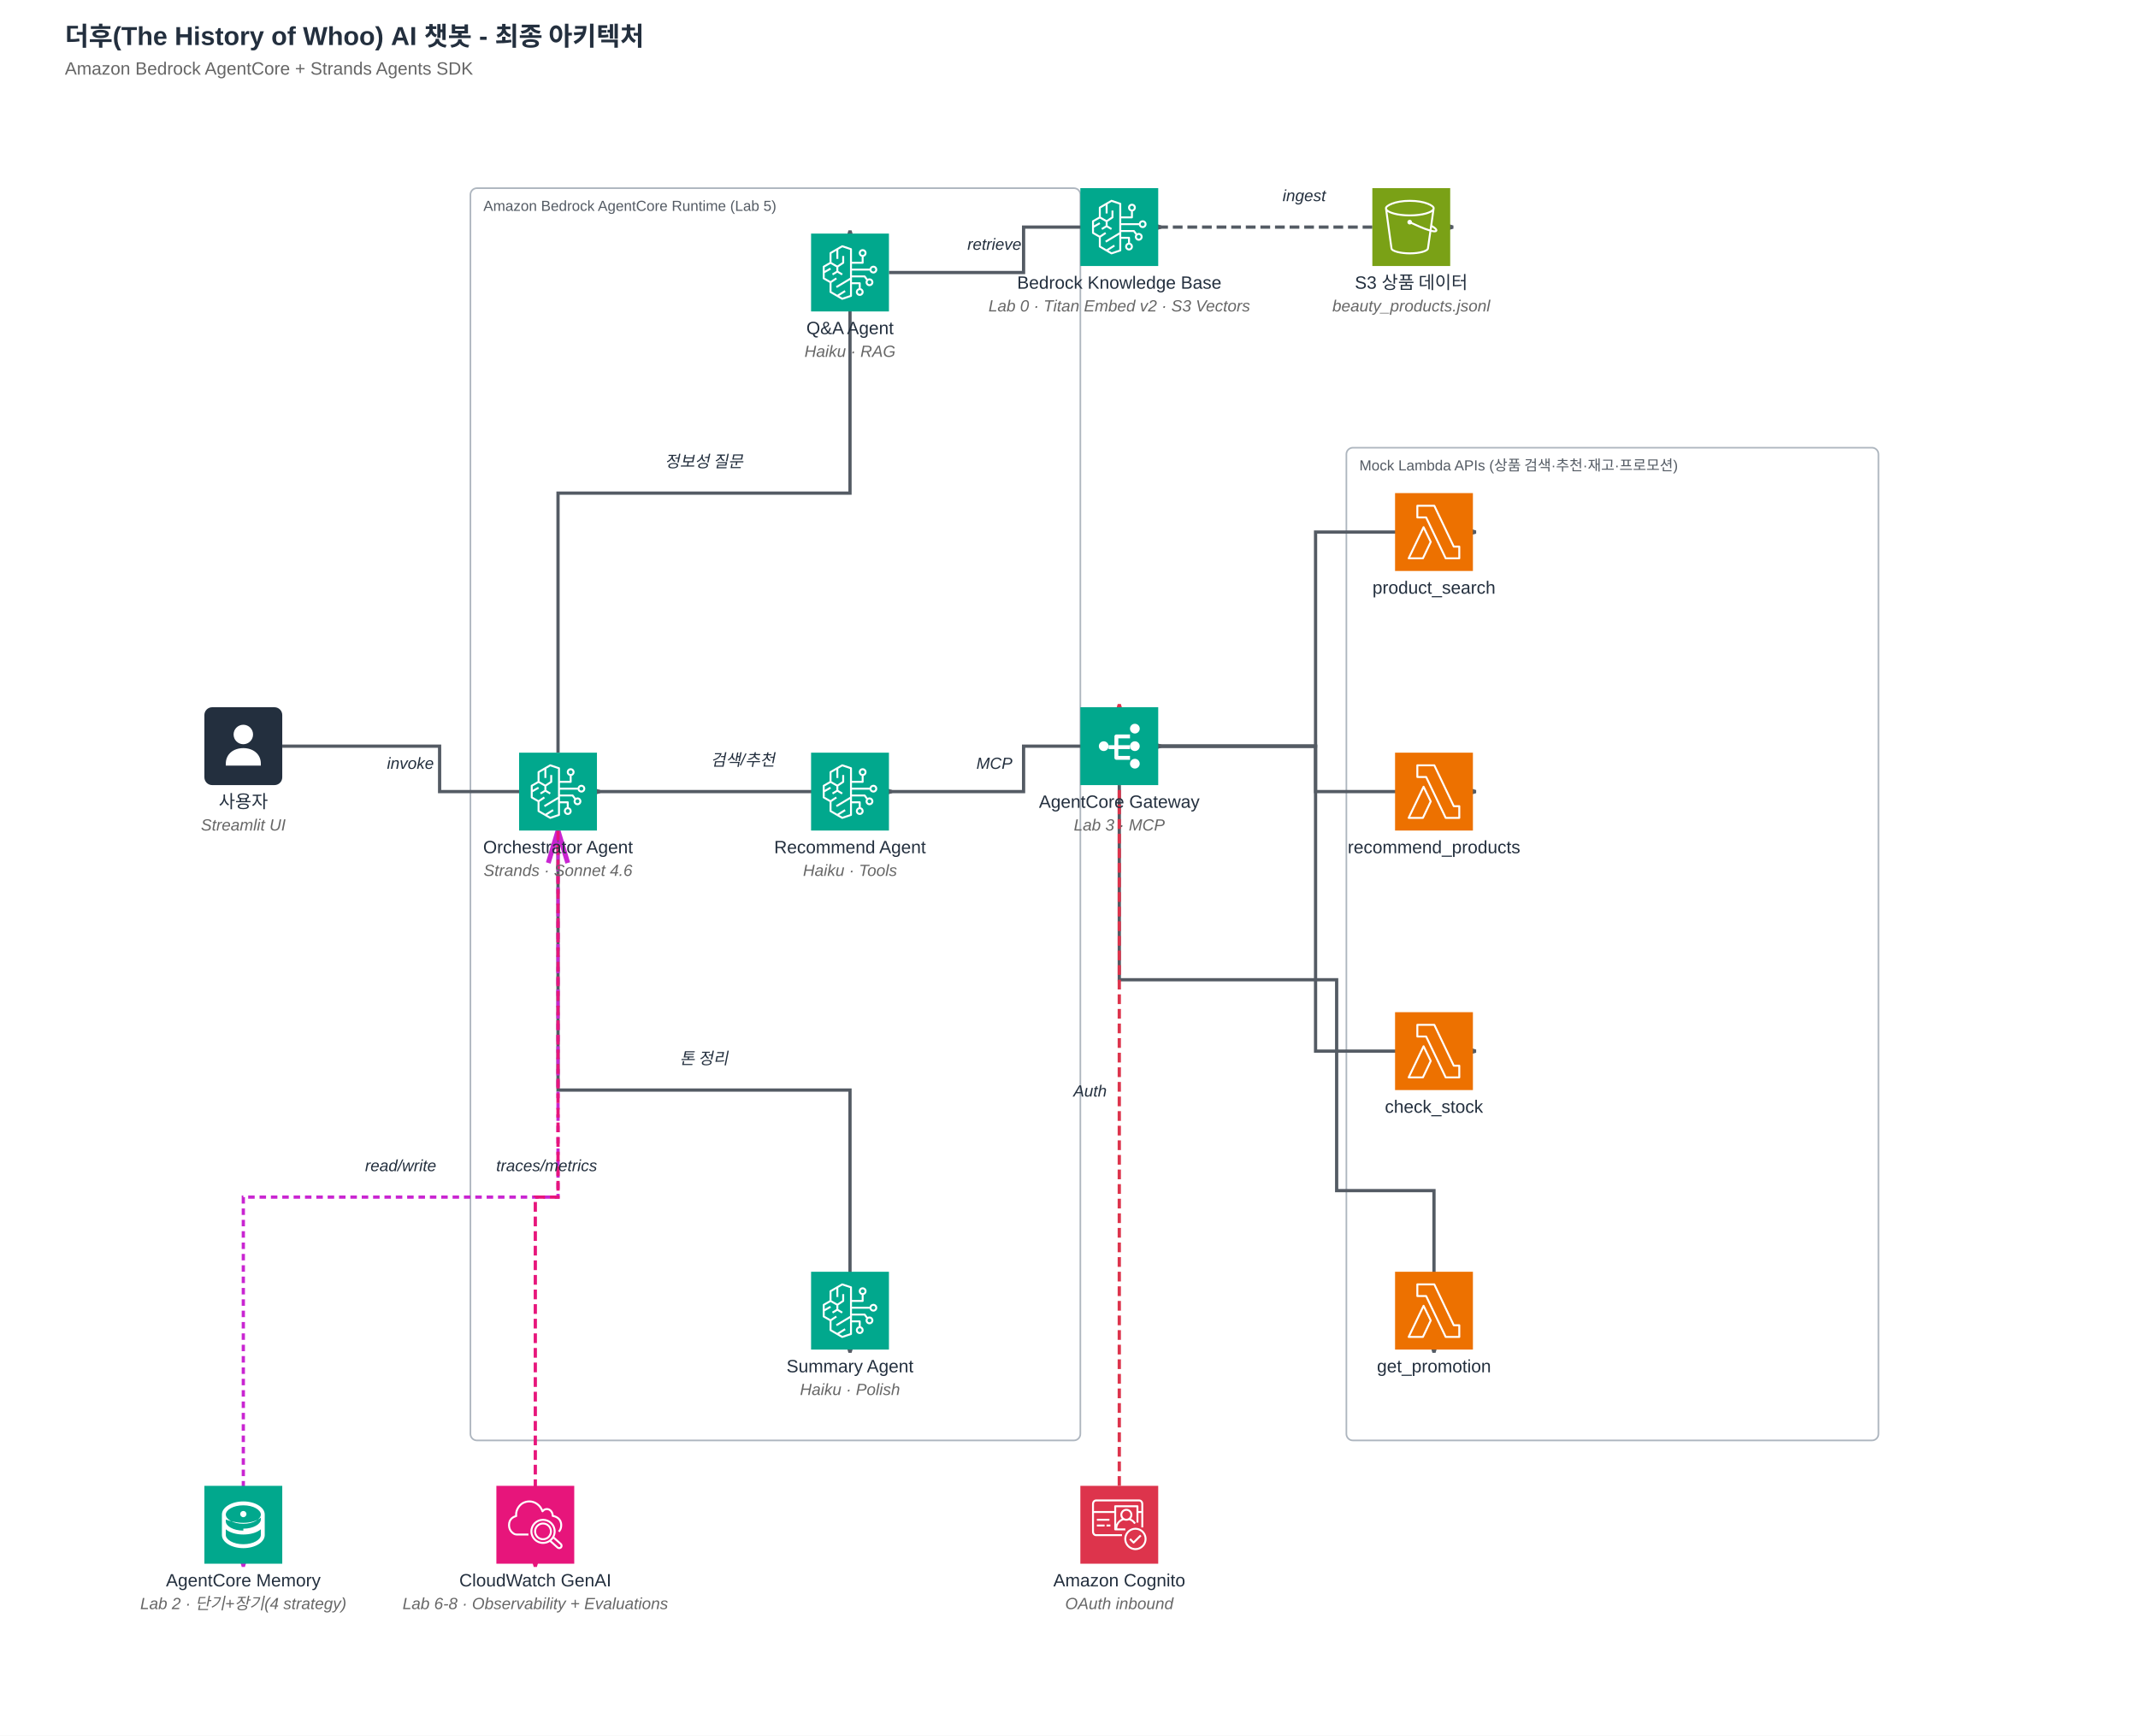
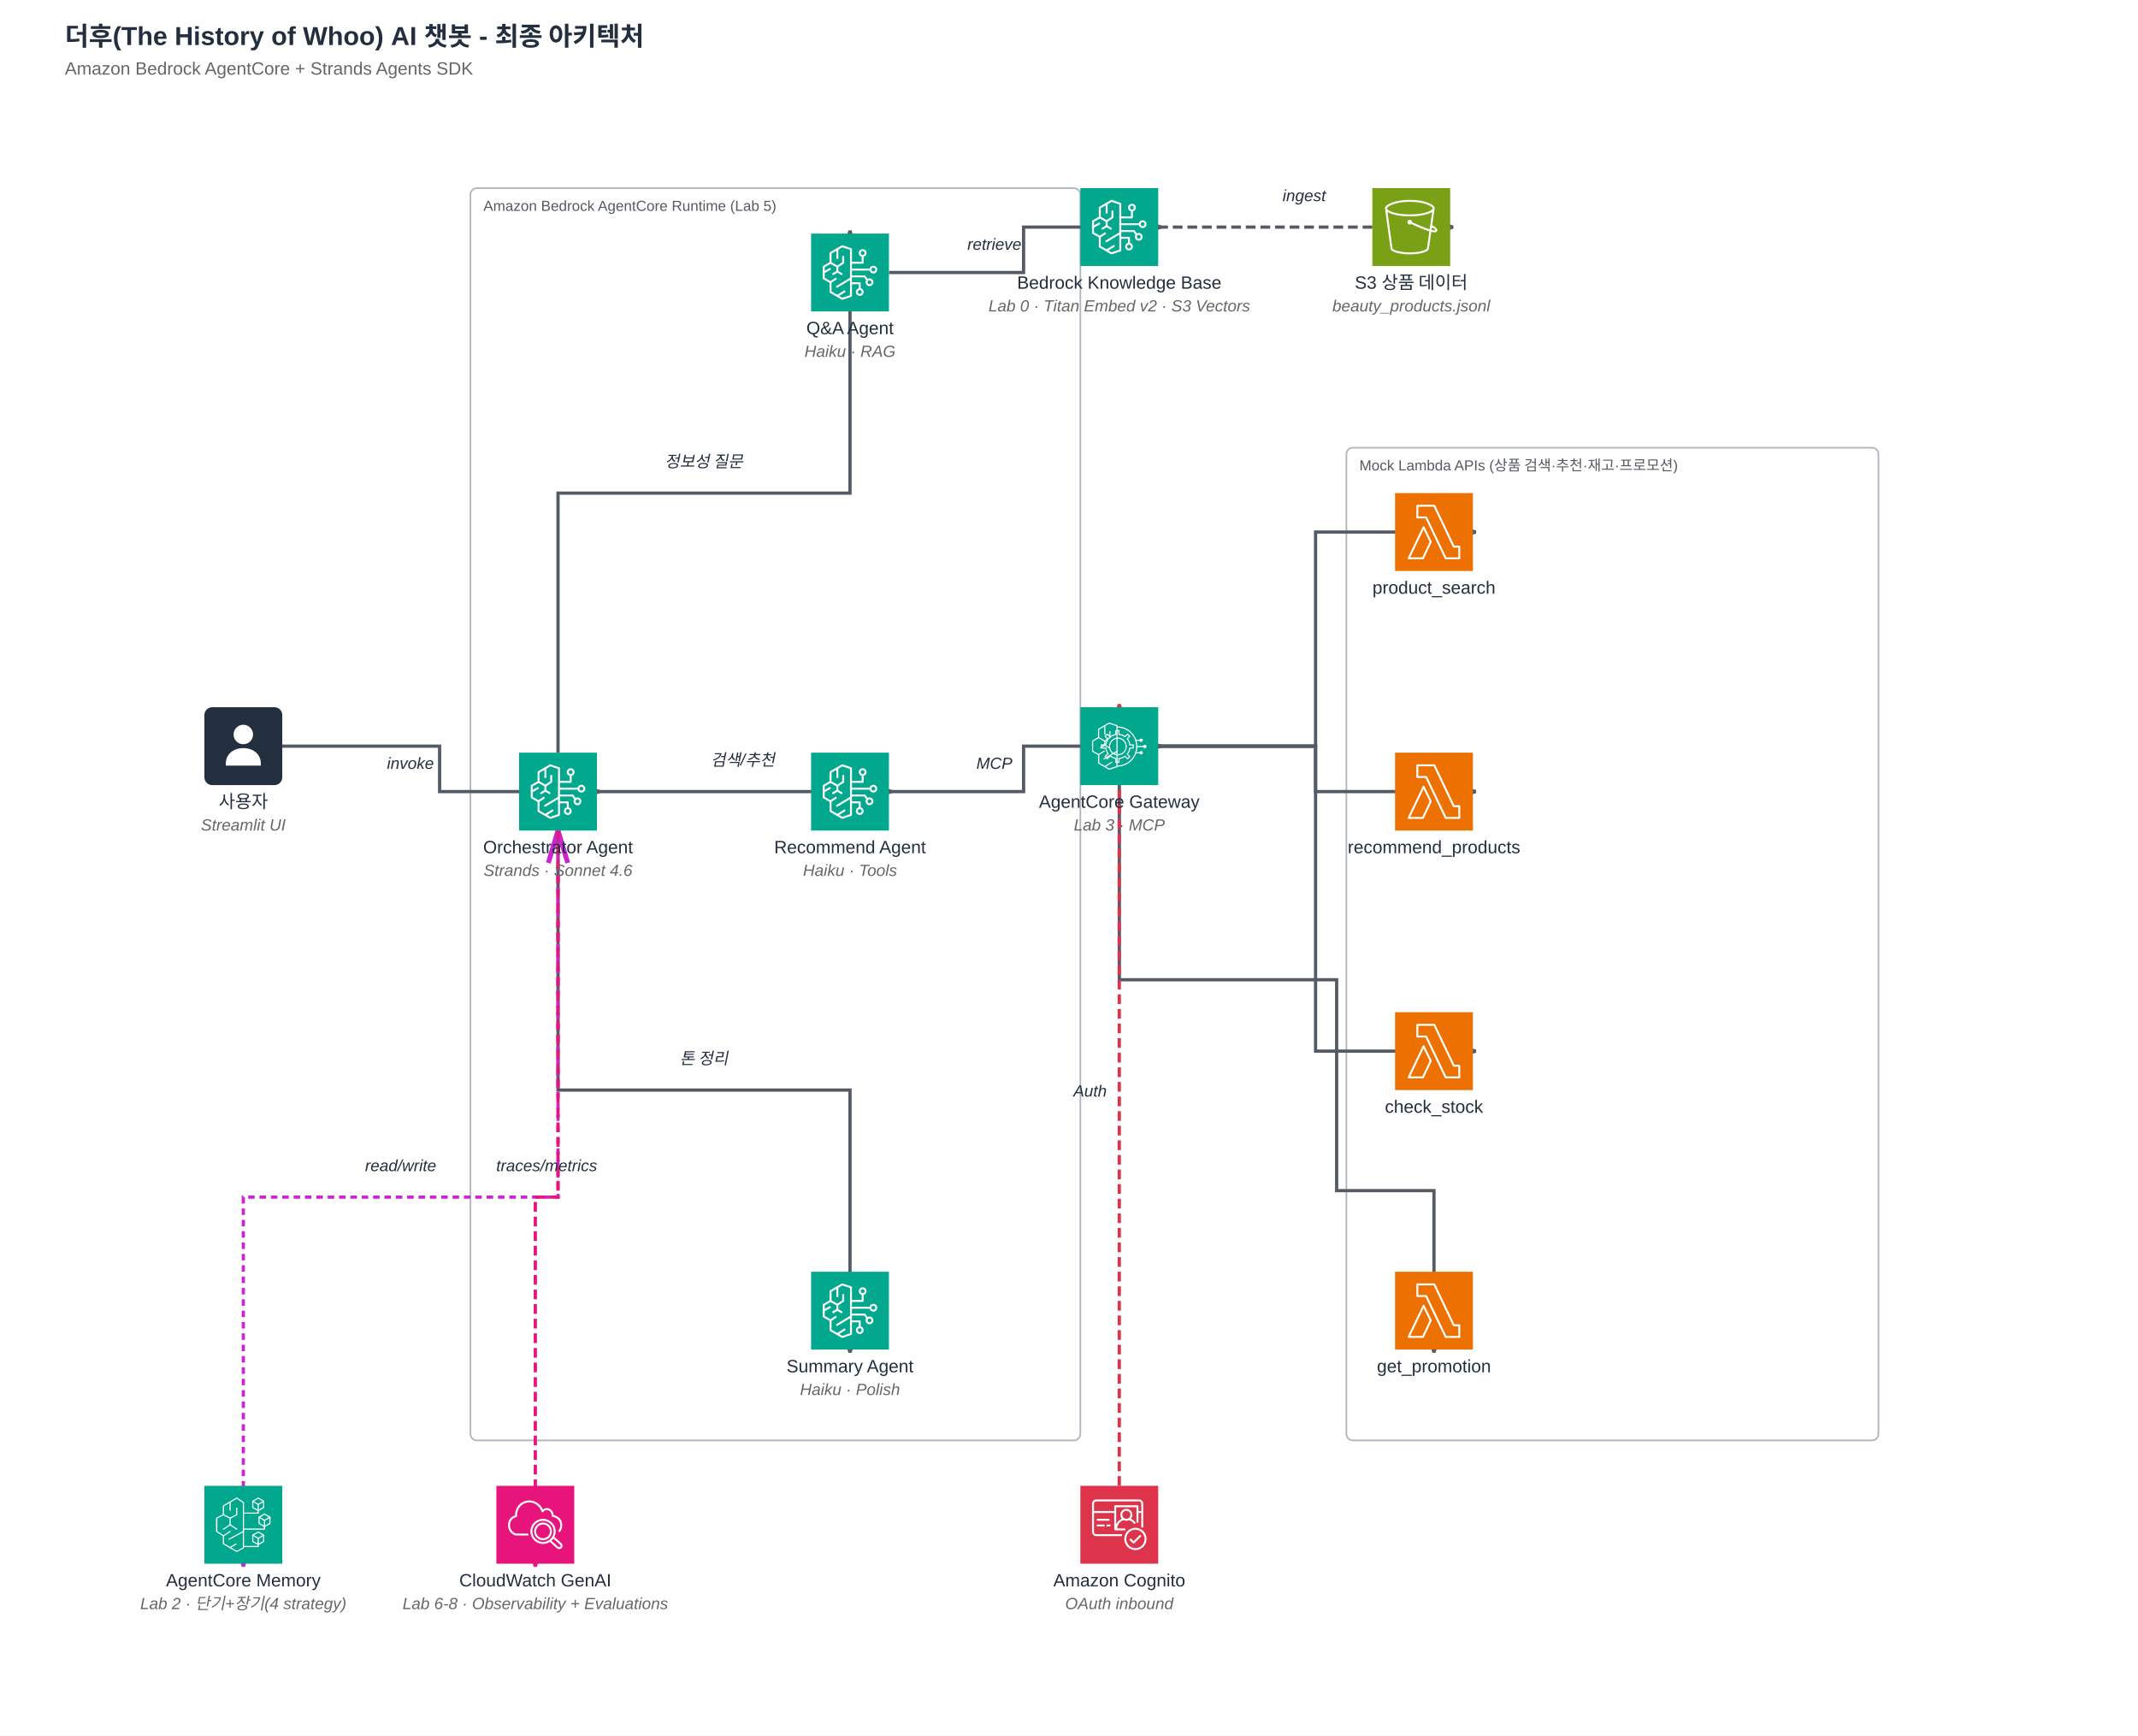
<svg xmlns="http://www.w3.org/2000/svg" viewBox="0 0 1318 1070" width="1318" height="1070">
  <defs>
    <marker id="arrowhead" markerWidth="12" markerHeight="8" refX="11" refY="4" orient="auto" fill="none" stroke="#545B64" stroke-width="1.5">
      <polyline points="1 1, 11 4, 1 7" />
    </marker>
    <marker id="arrowhead-reverse" markerWidth="12" markerHeight="8" refX="1" refY="4" orient="auto" fill="none" stroke="#545B64" stroke-width="1.5">
      <polyline points="11 1, 1 4, 11 7" />
    </marker>
    <marker id="arrowhead-C925D1" markerWidth="12" markerHeight="8" refX="11" refY="4" orient="auto" fill="none" stroke="#C925D1" stroke-width="1.5">
      <polyline points="1 1, 11 4, 1 7" />
    </marker>
    <marker id="arrowhead-C925D1-reverse" markerWidth="12" markerHeight="8" refX="1" refY="4" orient="auto" fill="none" stroke="#C925D1" stroke-width="1.5">
      <polyline points="11 1, 1 4, 11 7" />
    </marker>
    <marker id="arrowhead-DD344C" markerWidth="12" markerHeight="8" refX="11" refY="4" orient="auto" fill="none" stroke="#DD344C" stroke-width="1.5">
      <polyline points="1 1, 11 4, 1 7" />
    </marker>
    <marker id="arrowhead-DD344C-reverse" markerWidth="12" markerHeight="8" refX="1" refY="4" orient="auto" fill="none" stroke="#DD344C" stroke-width="1.5">
      <polyline points="11 1, 1 4, 11 7" />
    </marker>
    <marker id="arrowhead-E7157B" markerWidth="12" markerHeight="8" refX="11" refY="4" orient="auto" fill="none" stroke="#E7157B" stroke-width="1.5">
      <polyline points="1 1, 11 4, 1 7" />
    </marker>
    <marker id="arrowhead-E7157B-reverse" markerWidth="12" markerHeight="8" refX="1" refY="4" orient="auto" fill="none" stroke="#E7157B" stroke-width="1.5">
      <polyline points="11 1, 1 4, 11 7" />
    </marker>
    <symbol id="icon-agentcore-gateway" viewBox="0 0 80 80">
-       <g stroke="none" stroke-width="1" fill="none" fill-rule="evenodd">
-         <rect x="0" y="0" width="80" height="80" fill="#01A88D" />
-         <g fill="#FFFFFF" transform="translate(14 14)">
-           <circle cx="10" cy="26" r="5" />
-           <circle cx="42" cy="8" r="5" />
-           <circle cx="42" cy="26" r="5" />
-           <circle cx="42" cy="44" r="5" />
-           <path d="M15 25h6v-9c0-1.1.9-2 2-2h14v4H25v7h12v4H25v7h12v4H23c-1.1 0-2-.9-2-2v-9h-6v-4z" />
-         </g>
+       <rect x="0" y="0" width="80" height="80" fill="#01A88D" />
+       <g transform="translate(12.00 15.73) scale(0.5715)" stroke-linecap="round">
+         <path d="M45.34 78.18C64.72 78.18 80.43 62.47 80.43 43.09 80.43 23.71 64.72 7.99 45.34 7.99" stroke="#FFFFFF" stroke-width="2" stroke-linejoin="round" fill="none" />
+         <line x1="80.43" y1="43.08" x2="94.95" y2="43.08" stroke="#FFFFFF" stroke-width="2" stroke-linejoin="round" fill="none" />
+         <circle cx="94.95" cy="43.08" r="3.04" fill="#FFFFFF" />
+         <circle cx="88.36" cy="31.81" r="3.04" fill="#FFFFFF" />
+         <circle cx="88.36" cy="54.36" r="3.04" fill="#FFFFFF" />
+         <line x1="78.74" y1="31.81" x2="87.77" y2="31.81" stroke="#FFFFFF" stroke-width="2" stroke-linejoin="round" fill="none" />
+         <line x1="78.74" y1="54.36" x2="87.61" y2="54.36" stroke="#FFFFFF" stroke-width="2" stroke-linejoin="round" fill="none" />
+         <g clip-path="url(#clippath)">
+           <g>
+             <path d="M74.23 45.72 74.23 40.22 68.03 40.22C67.51 36.06 65.81 32.26 63.28 29.17L67.79 24.66 63.9 20.77 59.29 25.38C56.17 23.09 52.42 21.62 48.35 21.26L48.35 14.32 42.85 14.32 42.85 21.47C39.01 22.1 35.51 23.74 32.63 26.1L27.3 20.77 23.41 24.66 28.85 30.1C26.72 33.01 25.29 36.46 24.82 40.22L16.97 40.22 16.97 45.72 24.82 45.72C25.29 49.47 26.72 52.93 28.85 55.84L23.41 61.28 27.3 65.17 32.63 59.84C35.51 62.2 39.02 63.84 42.85 64.47L42.85 71.62 48.35 71.62 48.35 64.68C52.42 64.32 56.17 62.85 59.29 60.56L63.9 65.17 67.79 61.28 63.28 56.77C65.81 53.68 67.5 49.88 68.03 45.72L74.23 45.72Z" stroke="#FFFFFF" stroke-width="2" stroke-linejoin="round" fill="none" />
+             <circle cx="46.42" cy="42.97" r="15.02" stroke="#FFFFFF" stroke-width="2" stroke-linejoin="round" fill="none" />
+           </g>
+         </g>
+         <path d="M44.91 5.6 44.91 79.19 30.83 83.95 11.94 72.83 11.94 57.97 1 51.52 1 33.26 11.8 26.86 11.8 11.96 30.88 1 44.91 5.6Z" stroke="#FFFFFF" stroke-width="2" stroke-linejoin="round" fill="none" />
+         <line x1="22.95" y1="20.94" x2="22.95" y2="5.6" stroke="#FFFFFF" stroke-width="2" stroke-linejoin="round" fill="none" />
+         <line x1="21.43" y1="65.5" x2="45.23" y2="51.48" stroke="#FFFFFF" stroke-width="2" stroke-linejoin="round" fill="none" />
+         <line x1="35.38" y1="71.42" x2="23.17" y2="79.12" stroke="#FFFFFF" stroke-width="2" stroke-linejoin="round" fill="none" />
+         <line x1="21.75" y1="51.48" x2="11.58" y2="57.9" stroke="#FFFFFF" stroke-width="2" stroke-linejoin="round" fill="none" />
+         <path d="M32.18 16.33 32.18 26.86 22.95 33.35 11.8 26.86" stroke="#FFFFFF" stroke-width="2" stroke-linejoin="round" fill="none" />
+         <path d="M15.1 45.44 22.95 40.73 22.95 33.76" stroke="#FFFFFF" stroke-width="2" stroke-linejoin="round" fill="none" />
+         <line x1="30.8" y1="45.44" x2="22.95" y2="40.73" stroke="#FFFFFF" stroke-width="2" stroke-linejoin="round" fill="none" />
      </g>
    </symbol>
    <symbol id="icon-bedrock" viewBox="0 0 80 80">
      <g id="Icon-Architecture/64/Arch_Amazon-Bedrock_64" stroke="none" stroke-width="1" fill="none" fill-rule="evenodd">
        <g id="Icon-Architecture-BG/64/Machine-Learning" fill="#01A88D">
          <rect x="0" y="0" width="80" height="80" id="Rectangle" />
        </g>
        <g id="Icon-Service/64/Amazon-Bedrock_64" fill="#FFFFFF" transform="translate(12 12)">
          <path d="M52 27C50.897 27 50 26.103 50 25 50 23.897 50.897 23 52 23 53.103 23 54 23.897 54 25 54 26.103 53.103 27 52 27L52 27ZM20.113 53.908 16.865 52.014 23.53 47.848 22.47 46.152 14.913 50.875 9 47.426 9 38.535 14.555 34.832 13.445 33.168 7.959 36.825 2 33.42 2 28.58 8.496 24.868 7.504 23.132 2 26.277 2 22.58 8 19.152 14 22.58 14 26.434 9.485 29.143 10.515 30.857 15 28.166 19.485 30.857 20.515 29.143 16 26.434 16 22.535 21.555 18.832C21.833 18.646 22 18.334 22 18L22 11 20 11 20 17.465 14.959 20.825 9 17.42 9 8.574 14 5.658 14 14 16 14 16 4.491 20.113 2.092 28 4.721 28 33.434 13.485 42.143 14.515 43.857 28 35.766 28 51.279 20.113 53.908ZM50 38C50 39.103 49.103 40 48 40 46.897 40 46 39.103 46 38 46 36.897 46.897 36 48 36 49.103 36 50 36.897 50 38L50 38ZM40 48C40 49.103 39.103 50 38 50 36.897 50 36 49.103 36 48 36 46.897 36.897 46 38 46 39.103 46 40 46.897 40 48L40 48ZM39 8C39 6.897 39.897 6 41 6 42.103 6 43 6.897 43 8 43 9.103 42.103 10 41 10 39.897 10 39 9.103 39 8L39 8ZM52 21C50.141 21 48.589 22.28 48.142 24L30 24 30 19 41 19C41.553 19 42 18.552 42 18L42 11.858C43.72 11.411 45 9.858 45 8 45 5.794 43.206 4 41 4 38.794 4 37 5.794 37 8 37 9.858 38.28 11.411 40 11.858L40 17 30 17 30 4C30 3.569 29.725 3.188 29.316 3.051L20.316 0.051C20.042-0.039 19.744-0.009 19.496 0.136L7.496 7.136C7.188 7.315 7 7.645 7 8L7 17.42 0.504 21.132C0.192 21.31 0 21.641 0 22L0 34C0 34.359 0.192 34.69 0.504 34.868L7 38.58 7 48C7 48.355 7.188 48.685 7.496 48.864L19.496 55.864C19.65 55.954 19.825 56 20 56 20.106 56 20.213 55.983 20.316 55.949L29.316 52.949C29.725 52.812 30 52.431 30 52L30 40 37 40 37 44.142C35.28 44.589 34 46.142 34 48 34 50.206 35.794 52 38 52 40.206 52 42 50.206 42 48 42 46.142 40.72 44.589 39 44.142L39 39C39 38.448 38.553 38 38 38L30 38 30 33 42.5 33 44.638 35.85C44.239 36.472 44 37.207 44 38 44 40.206 45.794 42 48 42 50.206 42 52 40.206 52 38 52 35.794 50.206 34 48 34 47.316 34 46.682 34.188 46.119 34.492L43.8 31.4C43.611 31.148 43.314 31 43 31L30 31 30 26 48.142 26C48.589 27.72 50.141 29 52 29 54.206 29 56 27.206 56 25 56 22.794 54.206 21 52 21L52 21Z" id="Fill-1" />
        </g>
      </g>
    </symbol>
    <symbol id="icon-cloudwatch" viewBox="0 0 80 80">
      <g id="Icon-Architecture/64/Arch_Amazon-CloudWatch_64" stroke="none" stroke-width="1" fill="none" fill-rule="evenodd">
        <g id="Icon-Architecture-BG/64/Management-Governance" fill="#E7157B">
          <rect x="0" y="0" width="80" height="80" id="Rectangle" />
        </g>
        <path d="M55.059 46.777C55.059 42.868 51.858 39.688 47.922 39.688 43.987 39.688 40.786 42.868 40.786 46.777 40.786 50.687 43.987 53.867 47.922 53.867 51.858 53.867 55.059 50.687 55.059 46.777M57.07 46.777C57.07 51.788 52.966 55.864 47.922 55.864 42.879 55.864 38.775 51.788 38.775 46.777 38.775 41.767 42.879 37.691 47.922 37.691 52.966 37.691 57.07 41.767 57.07 46.777M65.51 60.474 58.501 54.203C57.935 54.995 57.281 55.717 56.554 56.364L63.553 62.633C64.15 63.169 65.078 63.119 65.618 62.526 66.155 61.932 66.107 61.011 65.51 60.474M47.922 57.662C53.965 57.662 58.88 52.779 58.88 46.777 58.88 40.775 53.965 35.893 47.922 35.893 41.881 35.893 36.965 40.775 36.965 46.777 36.965 52.779 41.881 57.662 47.922 57.662M67.112 63.863C66.426 64.617 65.478 65 64.528 65 63.7 65 62.87 64.708 62.208 64.117L54.931 57.599C52.907 58.897 50.505 59.659 47.922 59.659 40.772 59.659 34.955 53.88 34.955 46.777 34.955 39.675 40.772 33.896 47.922 33.896 55.073 33.896 60.891 39.675 60.891 46.777 60.891 48.815 60.399 50.737 59.547 52.451L66.856 58.991C68.275 60.266 68.39 62.45 67.112 63.863M21.28 29.392C21.28 29.912 21.312 30.429 21.374 30.929 21.409 31.214 21.32 31.498 21.13 31.713 20.978 31.884 20.774 31.997 20.55 32.035 18.079 32.669 14.011 34.588 14.011 40.346 14.011 44.693 16.424 47.093 18.45 48.341 19.141 48.775 19.959 49.005 20.823 49.014L32.945 49.025 32.943 51.022 20.812 51.011C19.566 50.998 18.384 50.661 17.384 50.035 15.377 48.797 12 45.89 12 40.346 12 33.662 16.6 31.192 19.3 30.319 19.28 30.012 19.27 29.702 19.27 29.392 19.27 23.932 22.998 18.27 27.942 16.222 33.724 13.815 39.85 15.008 44.326 19.411 45.714 20.775 46.855 22.432 47.73 24.348 48.906 23.38 50.356 22.846 51.884 22.846 54.886 22.846 58.266 25.11 58.868 30.061 61.68 30.705 67.621 32.955 67.621 40.423 67.621 43.404 66.68 45.867 64.823 47.742L63.39 46.341C64.863 44.853 65.61 42.862 65.61 40.423 65.61 33.891 60.105 32.266 57.737 31.872 57.468 31.827 57.23 31.675 57.076 31.451 56.926 31.236 56.869 30.971 56.914 30.715 56.585 26.66 54.161 24.843 51.884 24.843 50.447 24.843 49.1 25.538 48.187 26.75 47.965 27.044 47.604 27.194 47.234 27.14 46.87 27.086 46.563 26.836 46.437 26.492 45.614 24.226 44.428 22.321 42.912 20.831 39.033 17.015 33.728 15.981 28.717 18.065 24.546 19.792 21.28 24.767 21.28 29.392" id="Amazon-CloudWatch_Icon_64_Squid" fill="#FFFFFF" />
      </g>
    </symbol>
    <symbol id="icon-cognito" viewBox="0 0 80 80">
      <g id="Icon-Architecture/64/Arch_Amazon-Cognito_64" stroke="none" stroke-width="1" fill="none" fill-rule="evenodd">
        <g id="Icon-Architecture-BG/64/Security-Identity-Compliance" fill="#DD344C">
          <rect x="0" y="0" width="80" height="80" id="Rectangle" />
        </g>
        <path d="M16.964 35.808 29.869 35.808 29.869 33.825 16.964 33.825 16.964 35.808ZM61.376 50.231 62.779 51.633 55.407 58.994C55.213 59.187 54.959 59.284 54.706 59.284 54.451 59.284 54.197 59.187 54.004 58.994L50.295 55.291 51.699 53.89 54.706 56.891 61.376 50.231ZM65.944 55.694C65.718 57.557 64.959 59.291 63.747 60.709 62.886 61.716 61.799 62.548 60.604 63.115 59.001 63.876 57.22 64.164 55.446 63.948 53.721 63.738 52.095 63.058 50.74 61.982 48.137 59.916 46.822 56.711 47.222 53.409 47.601 50.288 49.492 47.566 52.28 46.127 53.617 45.438 55.08 45.084 56.57 45.084 56.952 45.084 57.337 45.108 57.721 45.155 60.834 45.534 63.55 47.437 64.981 50.243 65.84 51.926 66.172 53.811 65.944 55.694L65.944 55.694ZM66.75 49.344C65.018 45.948 61.732 43.646 57.962 43.187 55.681 42.908 53.403 43.317 51.369 44.366 47.996 46.106 45.709 49.398 45.251 53.171 44.768 57.161 46.358 61.036 49.505 63.535 51.146 64.837 53.117 65.661 55.205 65.916 55.667 65.972 56.13 66 56.592 66 58.271 66 59.93 65.629 61.456 64.906 62.902 64.22 64.218 63.213 65.257 61.995 66.723 60.28 67.642 58.184 67.915 55.932 68.192 53.657 67.788 51.379 66.75 49.344L66.75 49.344ZM26.891 41.755 30.861 41.755 30.861 39.773 26.891 39.773 26.891 41.755ZM16.964 41.755 24.905 41.755 24.905 39.773 16.964 39.773 16.964 41.755ZM16.106 15.982 60.508 15.982C61.677 15.982 62.628 17.139 62.628 18.561L62.628 25.895 59.65 25.895 59.65 20.939C59.65 20.392 59.206 19.948 58.657 19.948L35.825 19.948C35.276 19.948 34.832 20.392 34.832 20.939L34.832 25.895 13.985 25.895 13.985 18.561C13.985 17.163 14.957 15.982 16.106 15.982L16.106 15.982ZM47.256 25.608C49.561 25.608 51.437 27.461 51.437 29.739 51.437 31.241 50.608 32.623 49.273 33.347 48.007 34.034 46.48 34.025 45.23 33.348 43.901 32.622 43.076 31.24 43.076 29.739 43.076 27.461 44.95 25.608 47.256 25.608L47.256 25.608ZM13.985 47.108 13.985 27.878 34.832 27.878 34.832 44.729C34.832 45.278 35.276 45.721 35.825 45.721L46.203 45.721 46.203 43.738 37.912 43.738C37.998 39.771 40.636 36.344 44.434 35.25 46.189 36.07 48.285 36.078 50.066 35.249 52.229 35.873 54.121 37.318 55.293 39.254L56.992 38.227C55.788 36.243 53.963 34.695 51.846 33.795 52.838 32.694 53.422 31.263 53.422 29.739 53.422 26.368 50.655 23.625 47.256 23.625 43.856 23.625 41.09 26.368 41.09 29.739 41.09 31.257 41.668 32.683 42.654 33.784 40 34.9 37.928 36.992 36.818 39.573L36.818 21.93 57.665 21.93 57.665 37.791 59.65 37.791 59.65 27.878 62.628 27.878 62.629 42.747 64.615 42.747 64.614 18.561C64.614 16.046 62.772 14 60.508 14L16.106 14C13.841 14 12 16.046 12 18.561L12 47.108C12 49.623 13.841 51.668 16.106 51.668L42.774 51.668 42.774 49.686 16.106 49.686C14.957 49.686 13.985 48.506 13.985 47.108L13.985 47.108Z" id="Amazon-Cognito_Icon_64_Squid" fill="#FFFFFF" />
      </g>
    </symbol>
    <symbol id="icon-lambda" viewBox="0 0 80 80">
      <g id="Icon-Architecture/64/Arch_AWS-Lambda_64" stroke="none" stroke-width="1" fill="none" fill-rule="evenodd">
        <g id="Icon-Architecture-BG/64/Compute" fill="#ED7100">
          <rect x="0" y="0" width="80" height="80" id="Rectangle" />
        </g>
        <path d="M28.008 66 15.591 66 29.324 37.296 35.546 50.106 28.008 66ZM30.22 34.553C30.051 34.208 29.701 33.989 29.318 33.989L29.315 33.989C28.929 33.99 28.578 34.211 28.413 34.558L13.098 66.569C12.95 66.879 12.971 67.243 13.155 67.534 13.338 67.824 13.658 68 14.002 68L28.642 68C29.03 68 29.382 67.777 29.548 67.428L37.564 50.528C37.693 50.254 37.692 49.937 37.559 49.665L30.22 34.553ZM64.995 66 52.659 66 32.867 24.57C32.701 24.222 32.349 24 31.962 24L23.89 24 23.899 14 39.72 14 59.42 55.429C59.586 55.777 59.939 56 60.325 56L64.995 56 64.995 66ZM65.998 54 60.96 54 41.259 12.571C41.094 12.223 40.741 12 40.353 12L22.898 12C22.345 12 21.896 12.447 21.895 12.999L21.884 24.999C21.884 25.265 21.989 25.519 22.178 25.707 22.365 25.895 22.62 26 22.887 26L31.329 26 51.122 67.43C51.288 67.778 51.639 68 52.026 68L65.998 68C66.552 68 67 67.552 67 67L67 55C67 54.448 66.552 54 65.998 54L65.998 54Z" id="AWS-Lambda_Icon_64_Squid" fill="#FFFFFF" />
      </g>
    </symbol>
    <symbol id="icon-agentcore-memory" viewBox="0 0 80 80">
-       <g stroke="none" stroke-width="1" fill="none" fill-rule="evenodd">
-         <rect x="0" y="0" width="80" height="80" fill="#01A88D" />
-         <g fill="#FFFFFF" transform="translate(14 14)">
-           <path d="M26 2C13.85 2 4 8.05 4 15.5v21C4 43.95 13.85 50 26 50s22-6.05 22-13.5v-21C48 8.05 38.15 2 26 2zm0 4c10.49 0 18 4.79 18 9.5S36.49 25 26 25 8 20.21 8 15.5 15.51 6 26 6zm0 40c-10.49 0-18-4.79-18-9.5v-5.86C11.9 33.98 18.5 36 26 36s14.1-2.02 18-5.36v5.86c0 4.71-7.51 9.5-18 9.5zm0-14c-10.49 0-18-4.79-18-9.5v-1.86C11.9 21.98 18.5 24 26 24s14.1-2.02 18-5.36v1.86c0 4.71-7.51 9.5-18 9.5z" />
-           <circle cx="26" cy="15" r="3.2" />
+       <rect x="0" y="0" width="80" height="80" fill="#01A88D" />
+       <g transform="translate(12.10 12.00) scale(0.5763)" stroke-linecap="round">
+         <path d="M48.59 27.79 74.95 27.79 74.95 21.86" stroke="#FFFFFF" stroke-width="2" stroke-linejoin="round" fill="none" />
+         <path d="M48.59 87.29 74.95 87.29 74.95 81.36" stroke="#FFFFFF" stroke-width="2" stroke-linejoin="round" fill="none" />
+         <path d="M48.59 56.31 86.13 56.31 86.13 50.38" stroke="#FFFFFF" stroke-width="2" stroke-linejoin="round" fill="none" />
+         <path d="M1 59.66 1 49.11 1 38.56 1 59.66Z" stroke="#FFFFFF" stroke-width="2" stroke-linejoin="round" fill="none" />
+         <path d="M24.8 49.11 24.8 36.69 36.69 30.74 36.69 18.85" stroke="#FFFFFF" stroke-width="2" stroke-linejoin="round" fill="none" />
+         <line x1="24.8" y1="36.69" x2="12.9" y2="30.74" stroke="#FFFFFF" stroke-width="2" stroke-linejoin="round" fill="none" />
+         <line x1="24.8" y1="22.81" x2="24.8" y2="8.2" stroke="#FFFFFF" stroke-width="2" stroke-linejoin="round" fill="none" />
+         <line x1="12.9" y1="68.42" x2="24.8" y2="60.49" stroke="#FFFFFF" stroke-width="2" stroke-linejoin="round" fill="none" />
+         <line x1="24.53" y1="89.27" x2="35.23" y2="82.98" stroke="#FFFFFF" stroke-width="2" stroke-linejoin="round" fill="none" />
+         <line x1="22.81" y1="74.37" x2="48.59" y2="60.49" stroke="#FFFFFF" stroke-width="2" stroke-linejoin="round" fill="none" />
+         <line x1="12.9" y1="56.52" x2="24.8" y2="48.59" stroke="#FFFFFF" stroke-width="2" stroke-linejoin="round" fill="none" />
+         <path d="M48.59 48.59 48.59 89.81 36.69 96.18 12.9 82.3 12.9 68.42 1 60.49 1 49.11 1 36.69 12.9 30.64 12.9 14.88 36.69 1 48.59 8.93 48.59 49.11" stroke="#FFFFFF" stroke-width="2" stroke-linejoin="round" fill="none" />
+         <line x1="36.69" y1="56.52" x2="24.8" y2="48.59" stroke="#FFFFFF" stroke-width="2" stroke-linejoin="round" fill="none" />
+         <g>
+           <path d="M84.65 17.81 84.65 6.6 74.95 1 65.25 6.6 65.25 17.81 74.95 23.41 84.65 17.81Z" stroke="#FFFFFF" stroke-width="2" stroke-linejoin="round" fill="none" />
+           <path d="M65.25 6.69 74.95 12.29 84.65 6.69" stroke="#FFFFFF" stroke-width="2" stroke-linejoin="round" fill="none" />
+           <line x1="74.95" y1="12.29" x2="74.95" y2="23.41" stroke="#FFFFFF" stroke-width="2" stroke-linejoin="round" fill="none" />
+         </g>
+         <g>
+           <path d="M84.65 78.26 84.65 67.05 74.95 61.45 65.25 67.05 65.25 78.26 74.95 83.86 84.65 78.26Z" stroke="#FFFFFF" stroke-width="2" stroke-linejoin="round" fill="none" />
+           <path d="M65.25 67.14 74.95 72.74 84.65 67.14" stroke="#FFFFFF" stroke-width="2" stroke-linejoin="round" fill="none" />
+           <line x1="74.95" y1="72.74" x2="74.95" y2="83.86" stroke="#FFFFFF" stroke-width="2" stroke-linejoin="round" fill="none" />
+         </g>
+         <g>
+           <path d="M95.83 46.22 95.83 35.01 86.13 29.41 76.42 35.01 76.42 46.22 86.13 51.82 95.83 46.22Z" stroke="#FFFFFF" stroke-width="2" stroke-linejoin="round" fill="none" />
+           <path d="M76.42 35.1 86.13 40.7 95.83 35.1" stroke="#FFFFFF" stroke-width="2" stroke-linejoin="round" fill="none" />
+           <line x1="86.13" y1="40.7" x2="86.13" y2="51.82" stroke="#FFFFFF" stroke-width="2" stroke-linejoin="round" fill="none" />
        </g>
      </g>
    </symbol>
    <symbol id="icon-opensearch" viewBox="0 0 80 80">
      <g id="Icon-Architecture/64/Arch_Amazon-OpenSearch-Service_64" stroke="none" stroke-width="1" fill="none" fill-rule="evenodd">
        <g id="Icon-Architecture-BG/64/Analytics" fill="#8C4FFF">
          <rect x="0" y="0" width="80" height="80" id="Rectangle" />
        </g>
        <path d="M44.26 51.33C39.843 51.33 36.25 47.737 36.25 43.321 36.25 38.904 39.843 35.311 44.26 35.311 48.677 35.311 52.27 38.904 52.27 43.321 52.27 47.737 48.677 51.33 44.26 51.33L44.26 51.33ZM44.26 33.311C38.74 33.311 34.25 37.801 34.25 43.321 34.25 48.84 38.74 53.33 44.26 53.33 49.78 53.33 54.27 48.84 54.27 43.321 54.27 37.801 49.78 33.311 44.26 33.311L44.26 33.311ZM64.548 61.346C63.897 62.067 62.777 62.127 62.052 61.477L53.712 53.954C54.593 53.17 55.384 52.29 56.049 51.313L64.416 58.851C65.139 59.503 65.197 60.624 64.548 61.346L64.548 61.346ZM32.011 43.321C32.011 36.566 37.506 31.071 44.26 31.071 51.014 31.071 56.509 36.566 56.509 43.321 56.509 50.075 51.014 55.57 44.26 55.57 37.506 55.57 32.011 50.075 32.011 43.321L32.011 43.321ZM57.063 49.535C57.98 47.654 58.509 45.55 58.509 43.321 58.509 35.463 52.117 29.071 44.26 29.071 36.403 29.071 30.011 35.463 30.011 43.321 30.011 51.178 36.403 57.57 44.26 57.57 47.159 57.57 49.856 56.695 52.109 55.202L60.714 62.964C61.432 63.609 62.333 63.927 63.232 63.926 64.263 63.926 65.29 63.508 66.034 62.685 67.42 61.143 67.296 58.757 65.756 57.366L57.063 49.535ZM67 20 67 54 65 54 65 21 57 21 57 32 55 32 55 20C55 19.448 55.448 19 56 19L66 19C66.553 19 67 19.448 67 20L67 20ZM51 61 53 61 53 66C53 66.553 52.553 67 52 67L42 67C41.447 67 41 66.553 41 66L41 60 43 60 43 65 51 65 51 61ZM43 26 41 26 41 14C41 13.448 41.447 13 42 13L52 13C52.553 13 53 13.448 53 14L53 28 51 28 51 15 43 15 43 26ZM37 59 39 59 39 66C39 66.553 38.553 67 38 67L28 67C27.448 67 27 66.553 27 66L27 51 29 51 29 65 37 65 37 59ZM29 36 27 36 27 23C27 22.448 27.448 22 28 22L38 22C38.553 22 39 22.448 39 23L39 27 37 27 37 24 29 24 29 36ZM15 65 23 65 23 31 15 31 15 65ZM24 29 14 29C13.448 29 13 29.448 13 30L13 66C13 66.553 13.448 67 14 67L24 67C24.553 67 25 66.553 25 66L25 30C25 29.448 24.553 29 24 29L24 29Z" id="Amazon-OpenSearch-Service_Icon_64_Squid" fill="#FFFFFF" />
      </g>
    </symbol>
    <symbol id="icon-s3" viewBox="0 0 80 80">
      <g id="Icon-Architecture/64/Arch_Amazon-Simple-Storage-Service_64" stroke="none" stroke-width="1" fill="none" fill-rule="evenodd">
        <g id="Icon-Architecture-BG/64/Storage" fill="#7AA116">
          <rect x="0" y="0" width="80" height="80" id="Rectangle" />
        </g>
        <g id="Icon-Service/64/Amazon-Simple-Storage-Service_64" fill="#FFFFFF" transform="translate(12.9999 11.9996)">
          <path d="M47.836 30.893 48.22 28.189C51.761 30.31 51.807 31.186 51.806 31.21 51.8 31.215 51.196 31.719 47.836 30.893L47.836 30.893ZM45.893 30.353C39.773 28.501 31.25 24.591 27.801 22.961 27.801 22.947 27.805 22.934 27.805 22.92 27.805 21.595 26.727 20.517 25.401 20.517 24.077 20.517 22.999 21.595 22.999 22.92 22.999 24.245 24.077 25.323 25.401 25.323 25.983 25.323 26.511 25.106 26.928 24.761 30.986 26.682 39.443 30.535 45.608 32.355L43.17 49.561C43.163 49.608 43.16 49.655 43.16 49.702 43.16 51.217 36.453 54 25.494 54 14.419 54 7.641 51.217 7.641 49.702 7.641 49.656 7.638 49.611 7.632 49.566L2.538 12.359C6.947 15.394 16.43 17 25.5 17 34.556 17 44.023 15.4 48.441 12.374L45.893 30.353ZM2 8.478C2.072 7.162 9.634 2 25.5 2 41.364 2 48.927 7.161 49 8.478L49 8.927C48.13 11.878 38.33 15 25.5 15 12.648 15 2.843 11.868 2 8.913L2 8.478ZM51 8.5C51 5.035 41.066 0 25.5 0 9.934 0 0 5.035 0 8.5L0.094 9.254 5.642 49.778C5.775 54.31 17.861 56 25.494 56 34.966 56 45.029 53.822 45.159 49.781L47.555 32.884C48.888 33.203 49.985 33.366 50.866 33.366 52.049 33.366 52.849 33.077 53.334 32.499 53.732 32.025 53.884 31.451 53.77 30.84 53.511 29.456 51.868 27.964 48.522 26.055L50.898 9.293 51 8.5Z" id="Amazon-Simple-Storage-Service-Icon_64_Squid" />
        </g>
      </g>
    </symbol>
    <symbol id="icon-users" viewBox="0 0 80 80">
      <rect width="80" height="80" rx="8" fill="#232F3E" />
      <circle cx="40" cy="28" r="10" fill="#FFFFFF" />
      <path d="M22 58c0-10 8-16 18-16s18 6 18 16v2H22v-2z" fill="#FFFFFF" />
    </symbol>
  </defs>
  <rect width="100%" height="100%" fill="#FFFFFF" />
  <text x="40" y="28" font-family="Amazon Ember, Helvetica Neue, Arial, sans-serif" font-size="16" font-weight="bold" fill="#232F3E">더후(The History of Whoo) AI 챗봇 - 최종 아키텍처</text>
  <text x="40" y="46" font-family="Amazon Ember, Helvetica Neue, Arial, sans-serif" font-size="11" fill="#666666">Amazon Bedrock AgentCore + Strands Agents SDK</text>
  <rect x="290.0" y="116.0" width="376.0" height="772.0" fill="none" stroke="#AEB6BF" stroke-width="1" rx="4" />
  <text x="298.0" y="130.0" font-family="Amazon Ember, Helvetica Neue, Arial, sans-serif" font-size="9" fill="#545B64">Amazon Bedrock AgentCore Runtime  (Lab 5)</text>
  <rect x="830.0" y="276.0" width="328.0" height="612.0" fill="none" stroke="#AEB6BF" stroke-width="1" rx="4" />
  <text x="838.0" y="290.0" font-family="Amazon Ember, Helvetica Neue, Arial, sans-serif" font-size="9" fill="#545B64">Mock Lambda APIs (상품 검색·추천·재고·프로모션)</text>
  <path d="M 174.0,460.0 L 271.0,460.0 L 271.0,488.0 L 368.0,488.0" fill="none" stroke="#545B64" stroke-width="2" marker-end="url(#arrowhead)" />
  <text x="253.0" y="474.0" text-anchor="middle" font-family="Amazon Ember, Helvetica Neue, Arial, sans-serif" font-size="10" font-style="italic" fill="#232F3E">invoke</text>
  <path d="M 344.0,464.0 L 344.0,304.0 L 524.0,304.0 L 524.0,144.0" fill="none" stroke="#545B64" stroke-width="2" marker-end="url(#arrowhead)" />
  <text x="434.0" y="288.0" text-anchor="middle" font-family="Amazon Ember, Helvetica Neue, Arial, sans-serif" font-size="10" font-style="italic" fill="#232F3E">정보성 질문</text>
  <path d="M 368.0,488.0 L 548.0,488.0" fill="none" stroke="#545B64" stroke-width="2" marker-end="url(#arrowhead)" />
  <text x="458.0" y="472.0" text-anchor="middle" font-family="Amazon Ember, Helvetica Neue, Arial, sans-serif" font-size="10" font-style="italic" fill="#232F3E">검색/추천</text>
  <path d="M 344.0,512.0 L 344.0,672.0 L 524.0,672.0 L 524.0,832.0" fill="none" stroke="#545B64" stroke-width="2" marker-end="url(#arrowhead)" />
  <text x="434.0" y="656.0" text-anchor="middle" font-family="Amazon Ember, Helvetica Neue, Arial, sans-serif" font-size="10" font-style="italic" fill="#232F3E">톤 정리</text>
  <path d="M 548.0,168.0 L 631.0,168.0 L 631.0,140.0 L 714.0,140.0" fill="none" stroke="#545B64" stroke-width="2" marker-end="url(#arrowhead)" />
  <text x="613.0" y="154.0" text-anchor="middle" font-family="Amazon Ember, Helvetica Neue, Arial, sans-serif" font-size="10" font-style="italic" fill="#232F3E">retrieve</text>
  <path d="M 714.0,140.0 L 894.0,140.0" fill="none" stroke="#545B64" stroke-width="2" stroke-dasharray="6,3" marker-end="url(#arrowhead)" />
  <text x="804.0" y="124.0" text-anchor="middle" font-family="Amazon Ember, Helvetica Neue, Arial, sans-serif" font-size="10" font-style="italic" fill="#232F3E">ingest</text>
  <path d="M 548.0,488.0 L 631.0,488.0 L 631.0,460.0 L 714.0,460.0" fill="none" stroke="#545B64" stroke-width="2" marker-end="url(#arrowhead)" />
  <text x="613.0" y="474.0" text-anchor="middle" font-family="Amazon Ember, Helvetica Neue, Arial, sans-serif" font-size="10" font-style="italic" fill="#232F3E">MCP</text>
  <path d="M 714.0,460.0 L 811.0,460.0 L 811.0,328.0 L 908.0,328.0" fill="none" stroke="#545B64" stroke-width="2" marker-end="url(#arrowhead)" />
  <path d="M 714.0,460.0 L 811.0,460.0 L 811.0,488.0 L 908.0,488.0" fill="none" stroke="#545B64" stroke-width="2" marker-end="url(#arrowhead)" />
  <path d="M 714.0,460.0 L 811.0,460.0 L 811.0,648.0 L 908.0,648.0" fill="none" stroke="#545B64" stroke-width="2" marker-end="url(#arrowhead)" />
  <path d="M 690.0,484.0 L 690.0,604.0 L 824.0,604.0 L 824.0,734.0 L 884.0,734.0 L 884.0,832.0" fill="none" stroke="#545B64" stroke-width="2" marker-end="url(#arrowhead)" />
  <path d="M 690.0,916.0 L 690.0,436.0" fill="none" stroke="#DD344C" stroke-width="2" stroke-dasharray="6,3" marker-end="url(#arrowhead-DD344C)" />
  <text x="672.0" y="676.0" text-anchor="middle" font-family="Amazon Ember, Helvetica Neue, Arial, sans-serif" font-size="10" font-style="italic" fill="#232F3E">Auth</text>
  <path d="M 344.0,512.0 L 344.0,738.0 L 150.0,738.0 L 150.0,964.0" fill="none" stroke="#C925D1" stroke-width="2" stroke-dasharray="4,3" marker-start="url(#arrowhead-C925D1-reverse)" marker-end="url(#arrowhead-C925D1)" />
  <text x="247.0" y="722.0" text-anchor="middle" font-family="Amazon Ember, Helvetica Neue, Arial, sans-serif" font-size="10" font-style="italic" fill="#232F3E">read/write</text>
  <path d="M 344.0,512.0 L 344.0,738.0 L 330.0,738.0 L 330.0,964.0" fill="none" stroke="#E7157B" stroke-width="2" stroke-dasharray="6,3" marker-end="url(#arrowhead-E7157B)" />
  <text x="337.0" y="722.0" text-anchor="middle" font-family="Amazon Ember, Helvetica Neue, Arial, sans-serif" font-size="10" font-style="italic" fill="#232F3E">traces/metrics</text>
  <use href="#icon-users" x="126.0" y="436.0" width="48" height="48" />
  <text x="150.0" y="498.0" text-anchor="middle" font-family="Amazon Ember, Helvetica Neue, Arial, sans-serif" font-size="11" fill="#232F3E">사용자</text>
  <text x="150.0" y="512.0" text-anchor="middle" font-family="Amazon Ember, Helvetica Neue, Arial, sans-serif" font-size="10" font-style="italic" fill="#666666">Streamlit UI</text>
  <use href="#icon-bedrock" x="320.0" y="464.0" width="48" height="48" />
  <text x="344.0" y="526.0" text-anchor="middle" font-family="Amazon Ember, Helvetica Neue, Arial, sans-serif" font-size="11" fill="#232F3E">Orchestrator Agent</text>
  <text x="344.0" y="540.0" text-anchor="middle" font-family="Amazon Ember, Helvetica Neue, Arial, sans-serif" font-size="10" font-style="italic" fill="#666666">Strands · Sonnet 4.6</text>
  <use href="#icon-bedrock" x="500.0" y="144.0" width="48" height="48" />
  <text x="524.0" y="206.0" text-anchor="middle" font-family="Amazon Ember, Helvetica Neue, Arial, sans-serif" font-size="11" fill="#232F3E">Q&amp;A Agent</text>
  <text x="524.0" y="220.0" text-anchor="middle" font-family="Amazon Ember, Helvetica Neue, Arial, sans-serif" font-size="10" font-style="italic" fill="#666666">Haiku · RAG</text>
  <use href="#icon-bedrock" x="500.0" y="464.0" width="48" height="48" />
  <text x="524.0" y="526.0" text-anchor="middle" font-family="Amazon Ember, Helvetica Neue, Arial, sans-serif" font-size="11" fill="#232F3E">Recommend Agent</text>
  <text x="524.0" y="540.0" text-anchor="middle" font-family="Amazon Ember, Helvetica Neue, Arial, sans-serif" font-size="10" font-style="italic" fill="#666666">Haiku · Tools</text>
  <use href="#icon-bedrock" x="500.0" y="784.0" width="48" height="48" />
  <text x="524.0" y="846.0" text-anchor="middle" font-family="Amazon Ember, Helvetica Neue, Arial, sans-serif" font-size="11" fill="#232F3E">Summary Agent</text>
  <text x="524.0" y="860.0" text-anchor="middle" font-family="Amazon Ember, Helvetica Neue, Arial, sans-serif" font-size="10" font-style="italic" fill="#666666">Haiku · Polish</text>
  <use href="#icon-bedrock" x="666.0" y="116.0" width="48" height="48" />
  <text x="690.0" y="178.0" text-anchor="middle" font-family="Amazon Ember, Helvetica Neue, Arial, sans-serif" font-size="11" fill="#232F3E">Bedrock Knowledge Base</text>
  <text x="690.0" y="192.0" text-anchor="middle" font-family="Amazon Ember, Helvetica Neue, Arial, sans-serif" font-size="10" font-style="italic" fill="#666666">Lab 0 · Titan Embed v2 · S3 Vectors</text>
  <use href="#icon-s3" x="846.0" y="116.0" width="48" height="48" />
  <text x="870.0" y="178.0" text-anchor="middle" font-family="Amazon Ember, Helvetica Neue, Arial, sans-serif" font-size="11" fill="#232F3E">S3 상품 데이터</text>
  <text x="870.0" y="192.0" text-anchor="middle" font-family="Amazon Ember, Helvetica Neue, Arial, sans-serif" font-size="10" font-style="italic" fill="#666666">beauty_products.jsonl</text>
  <use href="#icon-agentcore-gateway" x="666.0" y="436.0" width="48" height="48" />
  <text x="690.0" y="498.0" text-anchor="middle" font-family="Amazon Ember, Helvetica Neue, Arial, sans-serif" font-size="11" fill="#232F3E">AgentCore Gateway</text>
  <text x="690.0" y="512.0" text-anchor="middle" font-family="Amazon Ember, Helvetica Neue, Arial, sans-serif" font-size="10" font-style="italic" fill="#666666">Lab 3 · MCP</text>
  <use href="#icon-lambda" x="860.0" y="304.0" width="48" height="48" />
  <text x="884.0" y="366.0" text-anchor="middle" font-family="Amazon Ember, Helvetica Neue, Arial, sans-serif" font-size="11" fill="#232F3E">product_search</text>
  <use href="#icon-lambda" x="860.0" y="464.0" width="48" height="48" />
  <text x="884.0" y="526.0" text-anchor="middle" font-family="Amazon Ember, Helvetica Neue, Arial, sans-serif" font-size="11" fill="#232F3E">recommend_products</text>
  <use href="#icon-lambda" x="860.0" y="624.0" width="48" height="48" />
  <text x="884.0" y="686.0" text-anchor="middle" font-family="Amazon Ember, Helvetica Neue, Arial, sans-serif" font-size="11" fill="#232F3E">check_stock</text>
  <use href="#icon-lambda" x="860.0" y="784.0" width="48" height="48" />
  <text x="884.0" y="846.0" text-anchor="middle" font-family="Amazon Ember, Helvetica Neue, Arial, sans-serif" font-size="11" fill="#232F3E">get_promotion</text>
  <use href="#icon-cognito" x="666.0" y="916.0" width="48" height="48" />
  <text x="690.0" y="978.0" text-anchor="middle" font-family="Amazon Ember, Helvetica Neue, Arial, sans-serif" font-size="11" fill="#232F3E">Amazon Cognito</text>
  <text x="690.0" y="992.0" text-anchor="middle" font-family="Amazon Ember, Helvetica Neue, Arial, sans-serif" font-size="10" font-style="italic" fill="#666666">OAuth inbound</text>
  <use href="#icon-agentcore-memory" x="126.0" y="916.0" width="48" height="48" />
  <text x="150.0" y="978.0" text-anchor="middle" font-family="Amazon Ember, Helvetica Neue, Arial, sans-serif" font-size="11" fill="#232F3E">AgentCore Memory</text>
  <text x="150.0" y="992.0" text-anchor="middle" font-family="Amazon Ember, Helvetica Neue, Arial, sans-serif" font-size="10" font-style="italic" fill="#666666">Lab 2 · 단기+장기(4 strategy)</text>
  <use href="#icon-cloudwatch" x="306.0" y="916.0" width="48" height="48" />
  <text x="330.0" y="978.0" text-anchor="middle" font-family="Amazon Ember, Helvetica Neue, Arial, sans-serif" font-size="11" fill="#232F3E">CloudWatch GenAI</text>
  <text x="330.0" y="992.0" text-anchor="middle" font-family="Amazon Ember, Helvetica Neue, Arial, sans-serif" font-size="10" font-style="italic" fill="#666666">Lab 6-8 · Observability + Evaluations</text>
</svg>
